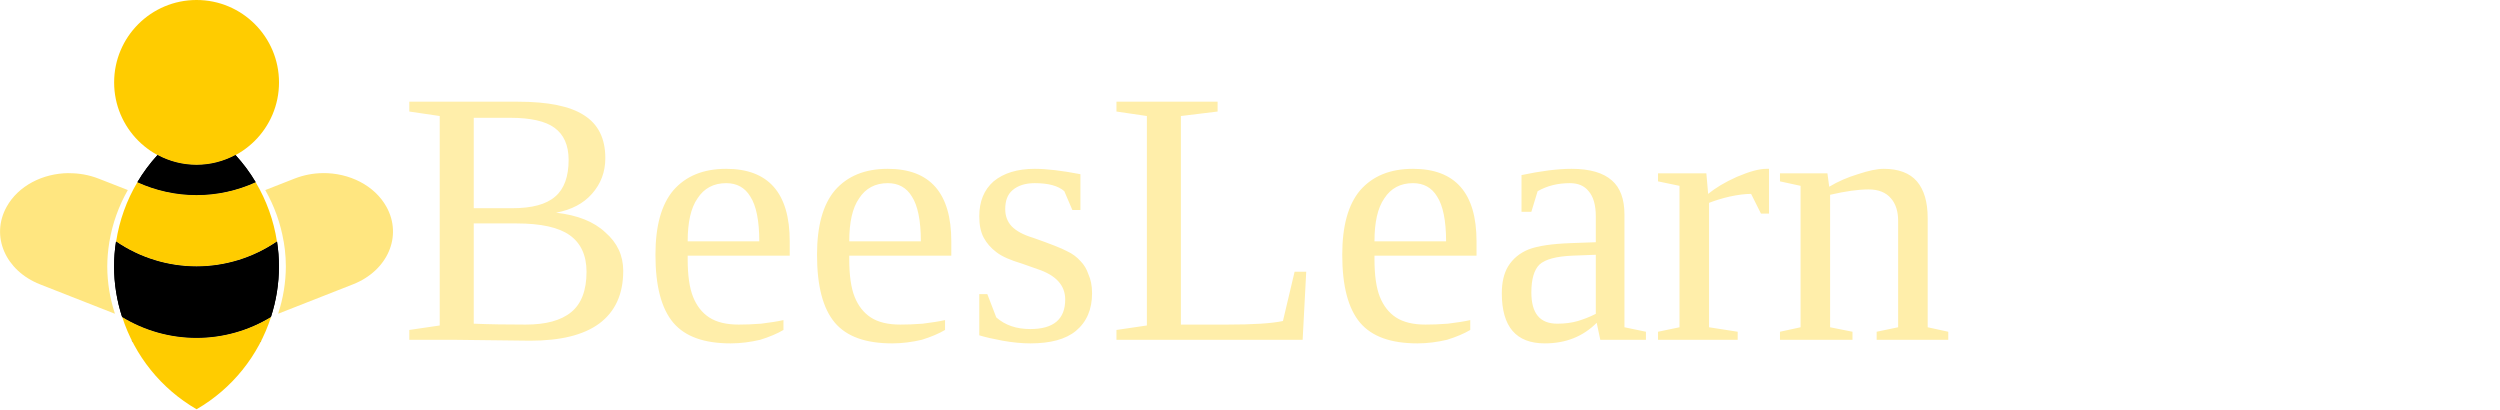
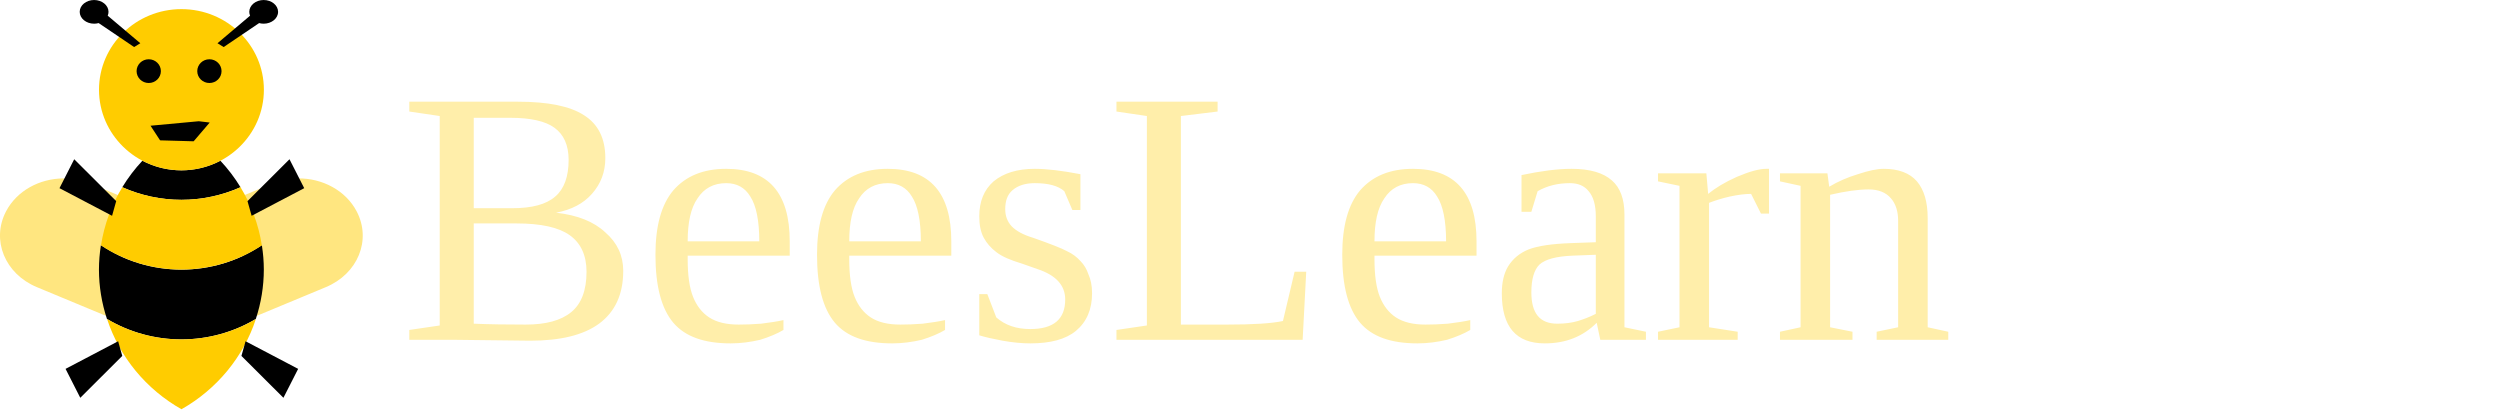
<svg xmlns="http://www.w3.org/2000/svg" width="164.926" height="27" viewBox="0 0 43.637 7.144" version="1.1" id="svg5">
-   <defs id="defs2">
-     <meshgradient id="meshgradient1441" gradientUnits="userSpaceOnUse" x="176.225" y="172.358">
-       <meshrow id="meshrow1443">
-         <meshpatch id="meshpatch1445">
-           <stop path="c 10.688,0  21.375,0  32.063,0" style="stop-color:#ffffff;stop-opacity:1" id="stop1447" />
-           <stop path="c 0,1.573  0,3.146  0,4.719" style="stop-color:#ffcc00;stop-opacity:1" id="stop1449" />
-           <stop path="c -10.688,0  -21.375,0  -32.063,0" style="stop-color:#ffffff;stop-opacity:1" id="stop1451" />
-           <stop path="c 0,-1.573  0,-3.146  0,-4.719" style="stop-color:#ffcc00;stop-opacity:1" id="stop1453" />
-         </meshpatch>
-       </meshrow>
-     </meshgradient>
-   </defs>
+   <defs id="defs2" />
  <g id="layer1" transform="translate(-168.6454,-171.0531)">
    <g id="g8045">
      <text xml:space="preserve" style="font-size:6.35px;fill:#ffeeaa;stroke:#000000;stroke-width:0;fill-opacity:1" x="175.602" y="176.987" id="text1650">
        <tspan id="tspan1648" style="font-size:6.35px;fill:#ffeeaa;stroke-width:0;fill-opacity:1" x="175.602" y="176.987">BeesLearn</tspan>
      </text>
-       <path id="path363" style="fill:#ffe680;fill-opacity:1;stroke:#ffff00;stroke-width:0;stroke-dasharray:none;stroke-opacity:1" d="m 169.841,174.075 c -0.45,0.004 -0.878,0.221 -1.081,0.589 -0.283,0.511 -0.022,1.115 0.585,1.353 l 1.306,0.513 a 3.119,2.878 0 0 1 -0.134,-0.826 3.119,2.878 0 0 1 0.034,-0.41 3.119,2.878 0 0 1 0.003,-0.025 2.701,2.493 0 0 0 0.001,5.2e-4 3.119,2.878 0 0 1 0.321,-0.899 l -0.506,-0.198 c -0.171,-0.067 -0.35,-0.098 -0.526,-0.096 z m 4.44,0 c -0.166,0.001 -0.335,0.033 -0.496,0.096 l -0.51,0.2 a 3.119,2.878 0 0 1 0.321,0.898 2.701,2.493 0 0 0 0.001,-5.2e-4 3.119,2.878 0 0 1 0.02,0.139 3.119,2.878 0 0 1 5.6e-4,0.005 3.119,2.878 0 0 1 0.017,0.291 3.119,2.878 0 0 1 -0.135,0.826 l 1.306,-0.513 c 0.607,-0.238 0.868,-0.842 0.585,-1.353 -0.208,-0.375 -0.649,-0.593 -1.11,-0.589 z" />
-       <path id="path365" style="fill:#000000;fill-opacity:1;stroke:#ffff00;stroke-width:0;stroke-dasharray:none;stroke-opacity:1" d="m 171.395,173.759 a 2.879,2.878 0 0 0 -0.352,0.474 2.493,2.493 0 0 0 1.032,0.225 2.493,2.493 0 0 0 1.032,-0.225 h 2.8e-4 a 2.879,2.878 0 0 0 -0.352,-0.474 1.439,1.439 0 0 1 -0.68,0.172 1.439,1.439 0 0 1 -0.681,-0.172 z m -0.352,0.474 a 2.493,2.493 0 0 0 -2.8e-4,-2.8e-4 2.879,2.878 0 0 0 -0.008,0.015 2.879,2.878 0 0 1 0.008,-0.015 z m 2.065,0 a 2.493,2.493 0 0 1 -0.001,2.8e-4 2.879,2.878 0 0 1 0.013,0.021 2.879,2.878 0 0 0 -0.012,-0.021 z m 0.372,1.036 a 2.493,2.493 0 0 1 -1.405,0.435 2.493,2.493 0 0 1 -1.405,-0.435 2.879,2.878 0 0 0 -0.034,0.435 2.879,2.878 0 0 0 0.14,0.881 2.493,2.493 0 0 0 1.299,0.365 2.493,2.493 0 0 0 1.299,-0.365 2.879,2.878 0 0 0 0.14,-0.881 2.879,2.878 0 0 0 -0.034,-0.435 z m -0.272,1.724 a 2.879,2.878 0 0 1 -0.017,0.03 h 0.002 a 2.879,2.878 0 0 0 0.015,-0.03 z m -2.264,0.002 a 2.879,2.878 0 0 0 0.014,0.029 h 0.002 a 2.879,2.878 0 0 1 -0.015,-0.029 z" />
-       <path id="path367" style="fill:#ffcc00;fill-opacity:1;stroke:#ffff00;stroke-width:0;stroke-dasharray:none;stroke-opacity:1" d="m 172.076,171.053 a 1.439,1.439 0 0 0 -1.439,1.439 1.439,1.439 0 0 0 1.439,1.439 1.439,1.439 0 0 0 1.439,-1.439 1.439,1.439 0 0 0 -1.439,-1.439 z m 1.012,3.149 a 2.879,2.878 0 0 1 0.019,0.031 2.493,2.493 0 0 1 -1.031,0.224 2.493,2.493 0 0 1 -1.032,-0.225 2.879,2.878 0 0 0 -0.372,1.037 2.493,2.493 0 0 0 1.404,0.434 2.493,2.493 0 0 0 1.403,-0.434 2.879,2.878 0 0 0 -0.372,-1.036 2.493,2.493 0 0 0 10e-4,-5.4e-4 2.493,2.493 0 0 1 2.8e-4,0 2.879,2.878 0 0 1 0.013,0.021 2.879,2.878 0 0 0 -0.012,-0.021 2.493,2.493 0 0 1 -5.5e-4,2.7e-4 2.879,2.878 0 0 0 -0.02,-0.031 z m -2.416,1.068 a 2.493,2.493 0 0 1 -0.001,-2.8e-4 2.879,2.878 0 0 0 -0.003,0.025 2.879,2.878 0 0 1 0.004,-0.025 z m 0.372,-1.037 a 2.879,2.878 0 0 1 0.012,-0.021 2.879,2.878 0 0 0 -0.013,0.02 2.493,2.493 0 0 0 5.4e-4,2.8e-4 z m -5.5e-4,-2.8e-4 a 2.493,2.493 0 0 0 -2.8e-4,-2.8e-4 2.879,2.878 0 0 0 -0.008,0.015 2.879,2.878 0 0 1 0.008,-0.015 z m 2.438,1.036 a 2.493,2.493 0 0 1 -0.002,0.001 2.879,2.878 0 0 1 0.021,0.143 2.879,2.878 0 0 0 -0.019,-0.144 z m -2.704,1.316 a 2.879,2.878 0 0 0 1.299,1.612 2.879,2.878 0 0 0 1.299,-1.612 2.493,2.493 0 0 1 -1.299,0.365 2.493,2.493 0 0 1 -1.299,-0.365 z" />
-       <path id="path385" style="fill:#000000;fill-opacity:1;stroke:#ffff00;stroke-width:0;stroke-dasharray:none;stroke-opacity:1" d="m 171.395,173.759 a 2.879,2.878 0 0 0 -0.352,0.474 2.493,2.493 0 0 0 1.032,0.225 2.493,2.493 0 0 0 1.032,-0.225 h 2.8e-4 a 2.879,2.878 0 0 0 -0.352,-0.474 1.439,1.439 0 0 1 -0.68,0.172 1.439,1.439 0 0 1 -0.681,-0.172 z m -0.352,0.474 a 2.493,2.493 0 0 0 -2.8e-4,-2.8e-4 2.879,2.878 0 0 0 -0.008,0.015 2.879,2.878 0 0 1 0.008,-0.015 z m 2.065,0 a 2.493,2.493 0 0 1 -0.001,2.8e-4 2.879,2.878 0 0 1 0.013,0.021 2.879,2.878 0 0 0 -0.012,-0.021 z m 0.372,1.036 a 2.493,2.493 0 0 1 -1.405,0.435 2.493,2.493 0 0 1 -1.405,-0.435 2.879,2.878 0 0 0 -0.034,0.435 2.879,2.878 0 0 0 0.14,0.881 2.493,2.493 0 0 0 1.299,0.365 2.493,2.493 0 0 0 1.299,-0.365 2.879,2.878 0 0 0 0.14,-0.881 2.879,2.878 0 0 0 -0.034,-0.435 z m -0.272,1.724 a 2.879,2.878 0 0 1 -0.017,0.03 h 0.002 a 2.879,2.878 0 0 0 0.015,-0.03 z m -2.264,0.002 a 2.879,2.878 0 0 0 0.014,0.029 h 0.002 a 2.879,2.878 0 0 1 -0.015,-0.029 z" />
+       <g id="g60357" transform="translate(0.6349971,0.1587458)">
+         <g id="g58255" transform="matrix(1,0,0,0.9776516,-1.752488e-7,3.819223)">
+           <g id="g57886" transform="matrix(1.000012,0,0,1,-0.00206606,0.4014255)">
+             <path id="path57134" style="fill:#ffe680;fill-opacity:1;stroke:#ffff00;stroke-width:0;stroke-dasharray:none;stroke-opacity:1" d="m 173.212,173.678 c -0.154,10e-4 -0.31,0.033 -0.459,0.096 l -0.89,0.379 a 1.266,1.401 0 0 1 -0.099,0.065 1.267,1.401 0 0 0 0.011,-0.006 2.533,2.803 0 0 1 0.304,0.451 2.533,2.803 0 0 1 0.006,0.01 2.194,2.427 0 0 0 4.9e-4,-2.7e-4 2.533,2.803 0 0 1 0.01,0.021 2.533,2.803 0 0 0 -0.011,-0.021 2.194,2.427 0 0 1 -2.4e-4,0 2.194,2.427 0 0 1 -0.002,5.3e-4 2.533,2.803 0 0 1 0.328,1.009 2.194,2.427 0 0 0 0.001,-0.001 2.533,2.803 0 0 0 0,2.8e-4 2.194,2.427 0 0 0 4.7e-4,-2.8e-4 2.533,2.803 0 0 1 0.012,0.106 2.533,2.803 0 0 1 0.017,0.318 2.533,2.803 0 0 1 -0.001,0.049 l 1.256,-0.534 c 0.561,-0.238 0.802,-0.842 0.54,-1.353 -0.192,-0.375 -0.6,-0.594 -1.025,-0.589 z m -4.099,2.8e-4 c -0.415,0.004 -0.81,0.221 -0.998,0.589 -0.261,0.511 -0.021,1.115 0.54,1.353 l 1.256,0.534 a 2.533,2.803 0 0 1 -10e-4,-0.049 2.533,2.803 0 0 1 0.027,-0.399 2.533,2.803 0 0 1 0.003,-0.024 2.533,2.803 0 0 0 0,-2.7e-4 2.194,2.427 0 0 0 0.002,5.3e-4 2.533,2.803 0 0 1 0.327,-1.009 2.194,2.427 0 0 0 -2.4e-4,0 2.194,2.427 0 0 0 -2.5e-4,-2.7e-4 2.533,2.803 0 0 0 -0.007,0.014 2.533,2.803 0 0 1 0.004,-0.009 2.533,2.803 0 0 1 0.003,-0.005 2.194,2.427 0 0 0 2.5e-4,0 2.533,2.803 0 0 1 0.309,-0.461 1.267,1.401 0 0 0 0.007,0.004 1.266,1.401 0 0 1 -0.093,-0.061 l -0.892,-0.379 c -0.158,-0.067 -0.323,-0.098 -0.486,-0.096 z m 0.828,2.004 a 2.533,2.803 0 0 1 0,2.7e-4 2.194,2.427 0 0 0 0.187,0.126 2.194,2.427 0 0 1 -0.187,-0.126 z" />
+             <path id="path57136" style="fill:#000000;fill-opacity:1;stroke:#ffff00;stroke-width:0;stroke-dasharray:none;stroke-opacity:1" d="m 170.496,173.362 a 2.879,2.878 0 0 0 -0.352,0.474 2.493,2.493 0 0 0 1.032,0.225 2.493,2.493 0 0 0 1.032,-0.225 h 2.8e-4 a 2.879,2.878 0 0 0 -0.352,-0.474 1.439,1.439 0 0 1 -0.68,0.172 1.439,1.439 0 0 1 -0.681,-0.172 z m -0.352,0.474 a 2.493,2.493 0 0 0 -2.8e-4,-2.8e-4 2.879,2.878 0 0 0 -0.008,0.015 2.879,2.878 0 0 1 0.008,-0.015 z m 2.065,0 a 2.493,2.493 0 0 1 -0.001,2.8e-4 2.879,2.878 0 0 1 0.013,0.021 2.879,2.878 0 0 0 -0.012,-0.021 z m 0.372,1.036 a 2.493,2.493 0 0 1 -1.405,0.435 2.493,2.493 0 0 1 -1.405,-0.435 2.879,2.878 0 0 0 -0.034,0.435 2.879,2.878 0 0 0 0.14,0.881 2.493,2.493 0 0 0 1.299,0.365 2.493,2.493 0 0 0 1.299,-0.365 2.879,2.878 0 0 0 0.14,-0.881 2.879,2.878 0 0 0 -0.034,-0.435 z m -0.272,1.724 a 2.879,2.878 0 0 1 -0.017,0.03 h 0.002 a 2.879,2.878 0 0 0 0.015,-0.03 z m -2.264,0.002 a 2.879,2.878 0 0 0 0.014,0.029 h 0.002 a 2.879,2.878 0 0 1 -0.015,-0.029 z" />
+             <path id="path57138" style="fill:#ffcc00;fill-opacity:1;stroke:#ffff00;stroke-width:0;stroke-dasharray:none;stroke-opacity:1" d="m 171.177,170.656 a 1.439,1.439 0 0 0 -1.439,1.439 1.439,1.439 0 0 0 1.439,1.439 1.439,1.439 0 0 0 1.439,-1.439 1.439,1.439 0 0 0 -1.439,-1.439 z m 1.012,3.149 a 2.879,2.878 0 0 1 0.019,0.031 2.493,2.493 0 0 1 -1.031,0.224 2.493,2.493 0 0 1 -1.032,-0.225 2.879,2.878 0 0 0 -0.372,1.037 2.493,2.493 0 0 0 1.404,0.434 2.493,2.493 0 0 0 1.403,-0.434 2.879,2.878 0 0 0 -0.372,-1.036 2.493,2.493 0 0 0 0.001,-5.4e-4 2.493,2.493 0 0 1 2.8e-4,0 2.879,2.878 0 0 1 0.013,0.021 2.879,2.878 0 0 0 -0.012,-0.021 2.493,2.493 0 0 1 -5.5e-4,2.8e-4 2.879,2.878 0 0 0 -0.02,-0.031 z m -2.416,1.068 a 2.493,2.493 0 0 1 -0.001,-2.8e-4 2.879,2.878 0 0 0 -0.003,0.025 2.879,2.878 0 0 1 0.004,-0.025 z m 0.372,-1.037 a 2.879,2.878 0 0 1 0.012,-0.021 2.879,2.878 0 0 0 -0.013,0.02 2.493,2.493 0 0 0 5.4e-4,2.8e-4 z m -5.4e-4,-2.8e-4 a 2.493,2.493 0 0 0 -2.9e-4,-2.8e-4 2.879,2.878 0 0 0 -0.008,0.015 2.879,2.878 0 0 1 0.008,-0.015 z m 2.438,1.036 a 2.493,2.493 0 0 1 -0.002,0.001 2.879,2.878 0 0 1 0.021,0.143 2.879,2.878 0 0 0 -0.019,-0.144 z m -2.704,1.316 a 2.879,2.878 0 0 0 1.299,1.612 2.879,2.878 0 0 0 1.299,-1.612 2.493,2.493 0 0 1 -1.299,0.365 2.493,2.493 0 0 1 -1.299,-0.365 z" />
+             <path style="fill:#000000;fill-opacity:1;stroke:#ffff00;stroke-width:0" d="m 172.223,171.589 0.791,-0.665 v 0" id="path57367" />
+             <path style="fill:#000000;fill-opacity:1;stroke:#ffff00;stroke-width:0" d="m 172.101,171.49 0.791,-0.601 v 0" id="path57369" />
+             <circle style="fill:#000000;fill-opacity:1;stroke:#ffff00;stroke-width:0" id="path57546" cx="170.606" cy="171.763" r="0.212" />
+             <circle style="fill:#000000;fill-opacity:1;stroke:#ffff00;stroke-width:0" id="circle57548" cx="171.665" cy="171.763" r="0.212" />
+             <path id="circle57708" style="fill:#000000;fill-opacity:1;stroke:#ffff00;stroke-width:0" d="m 172.613,170.493 a 0.252,0.212 0 0 0 -0.252,0.211 0.252,0.212 0 0 0 0.014,0.069 l -0.569,0.492 0.108,0.068 0.619,-0.428 a 0.252,0.212 0 0 0 0.079,0.011 0.252,0.212 0 0 0 0.252,-0.212 0.252,0.212 0 0 0 -0.252,-0.211 z" />
+             <path id="path57715" style="fill:#000000;fill-opacity:1;stroke:#ffff00;stroke-width:0" d="m 169.652,170.493 a 0.252,0.212 0 0 1 0.252,0.211 0.252,0.212 0 0 1 -0.014,0.069 l 0.569,0.492 -0.108,0.068 -0.619,-0.428 a 0.252,0.212 0 0 1 -0.079,0.011 0.252,0.212 0 0 1 -0.252,-0.212 0.252,0.212 0 0 1 0.252,-0.211 z" />
+           </g>
+           <path style="fill:#000000;fill-opacity:1;stroke:#ffff00;stroke-width:0" d="m 170.637,173.139 0.167,0.261 0.586,0.017 0.28,-0.335 -0.191,-0.023 z" id="path58078" />
+         </g>
+         <g id="g60160">
+           <path style="fill:#000000;fill-opacity:1;stroke:#ffff00;stroke-width:0" d="m 172.33,174.405 0.733,-0.731 0.257,0.505 -0.918,0.482 z" id="path60154" />
+           <path style="fill:#000000;fill-opacity:1;stroke:#ffff00;stroke-width:0" d="m 172.224,177.107 0.733,0.731 0.257,-0.505 -0.918,-0.482 z" id="path60156" />
+         </g>
+         <g id="g60166" transform="matrix(-1,0,0,1,342.3681,0)">
+           <path style="fill:#000000;fill-opacity:1;stroke:#ffff00;stroke-width:0" d="m 172.33,174.405 0.733,-0.731 0.257,0.505 -0.918,0.482 z" id="path60162" />
+           <path style="fill:#000000;fill-opacity:1;stroke:#ffff00;stroke-width:0" d="m 172.224,177.107 0.733,0.731 0.257,-0.505 -0.918,-0.482 z" id="path60164" />
+         </g>
+       </g>
    </g>
  </g>
</svg>
